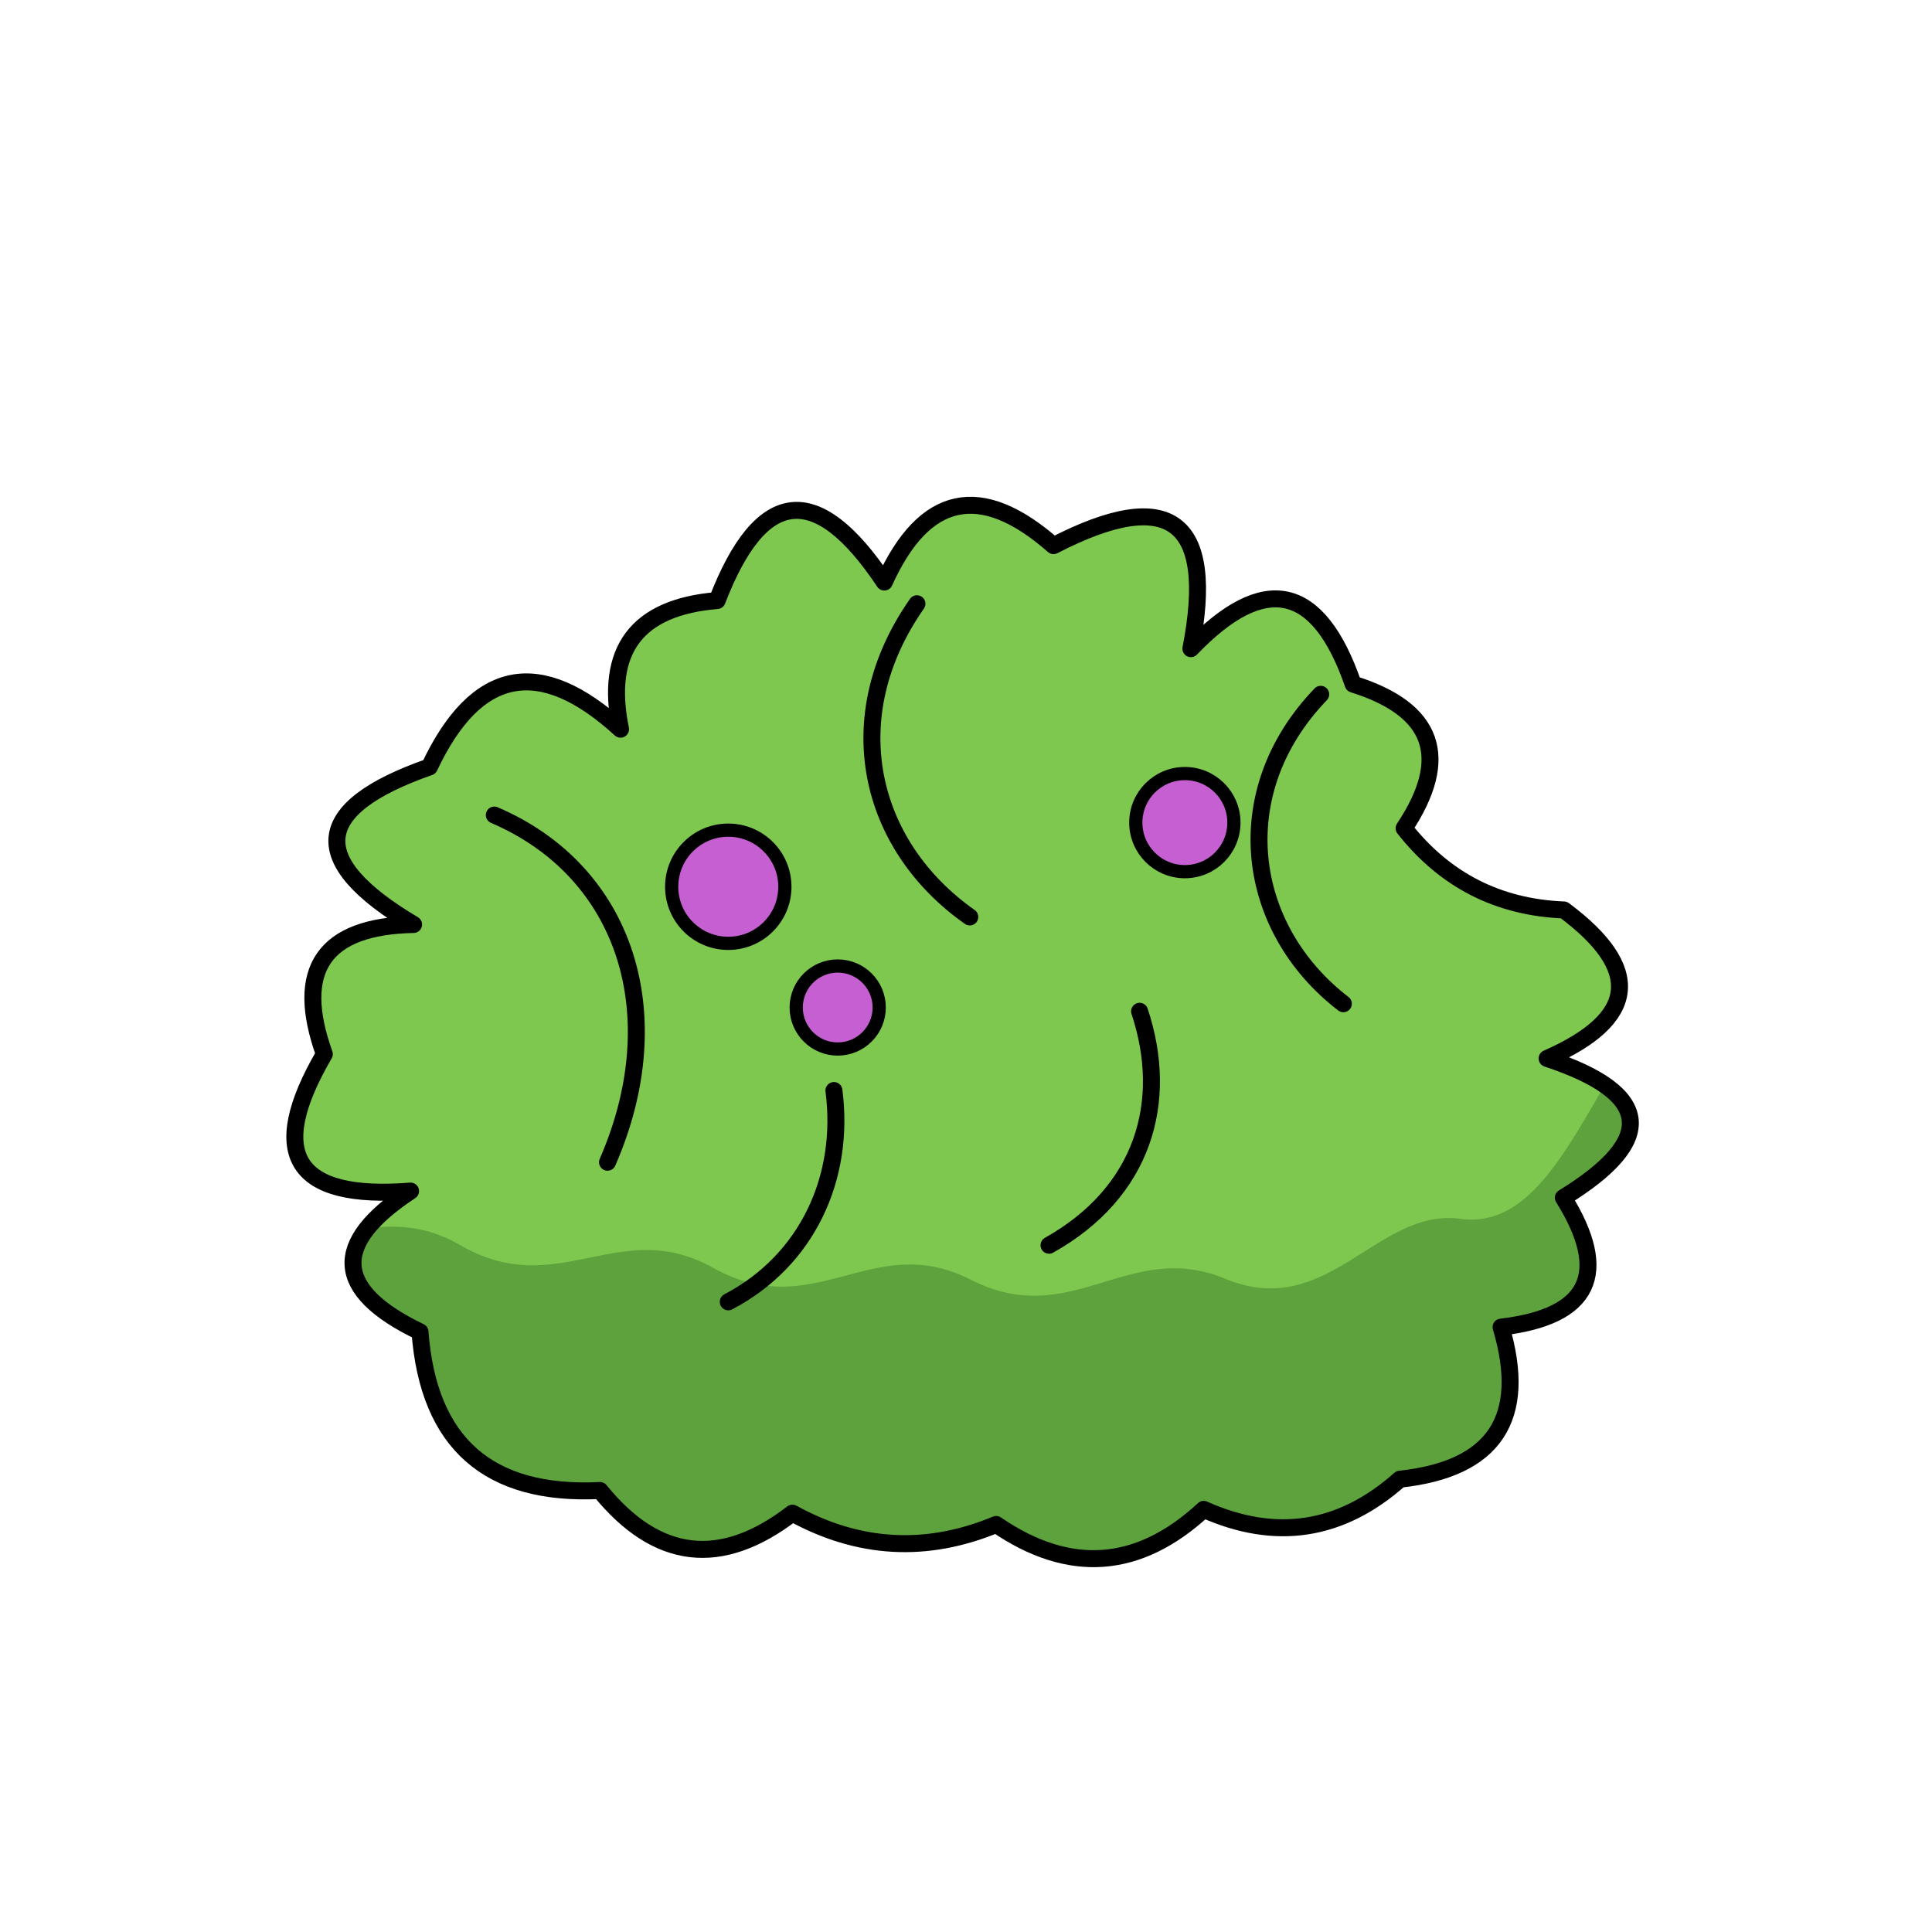
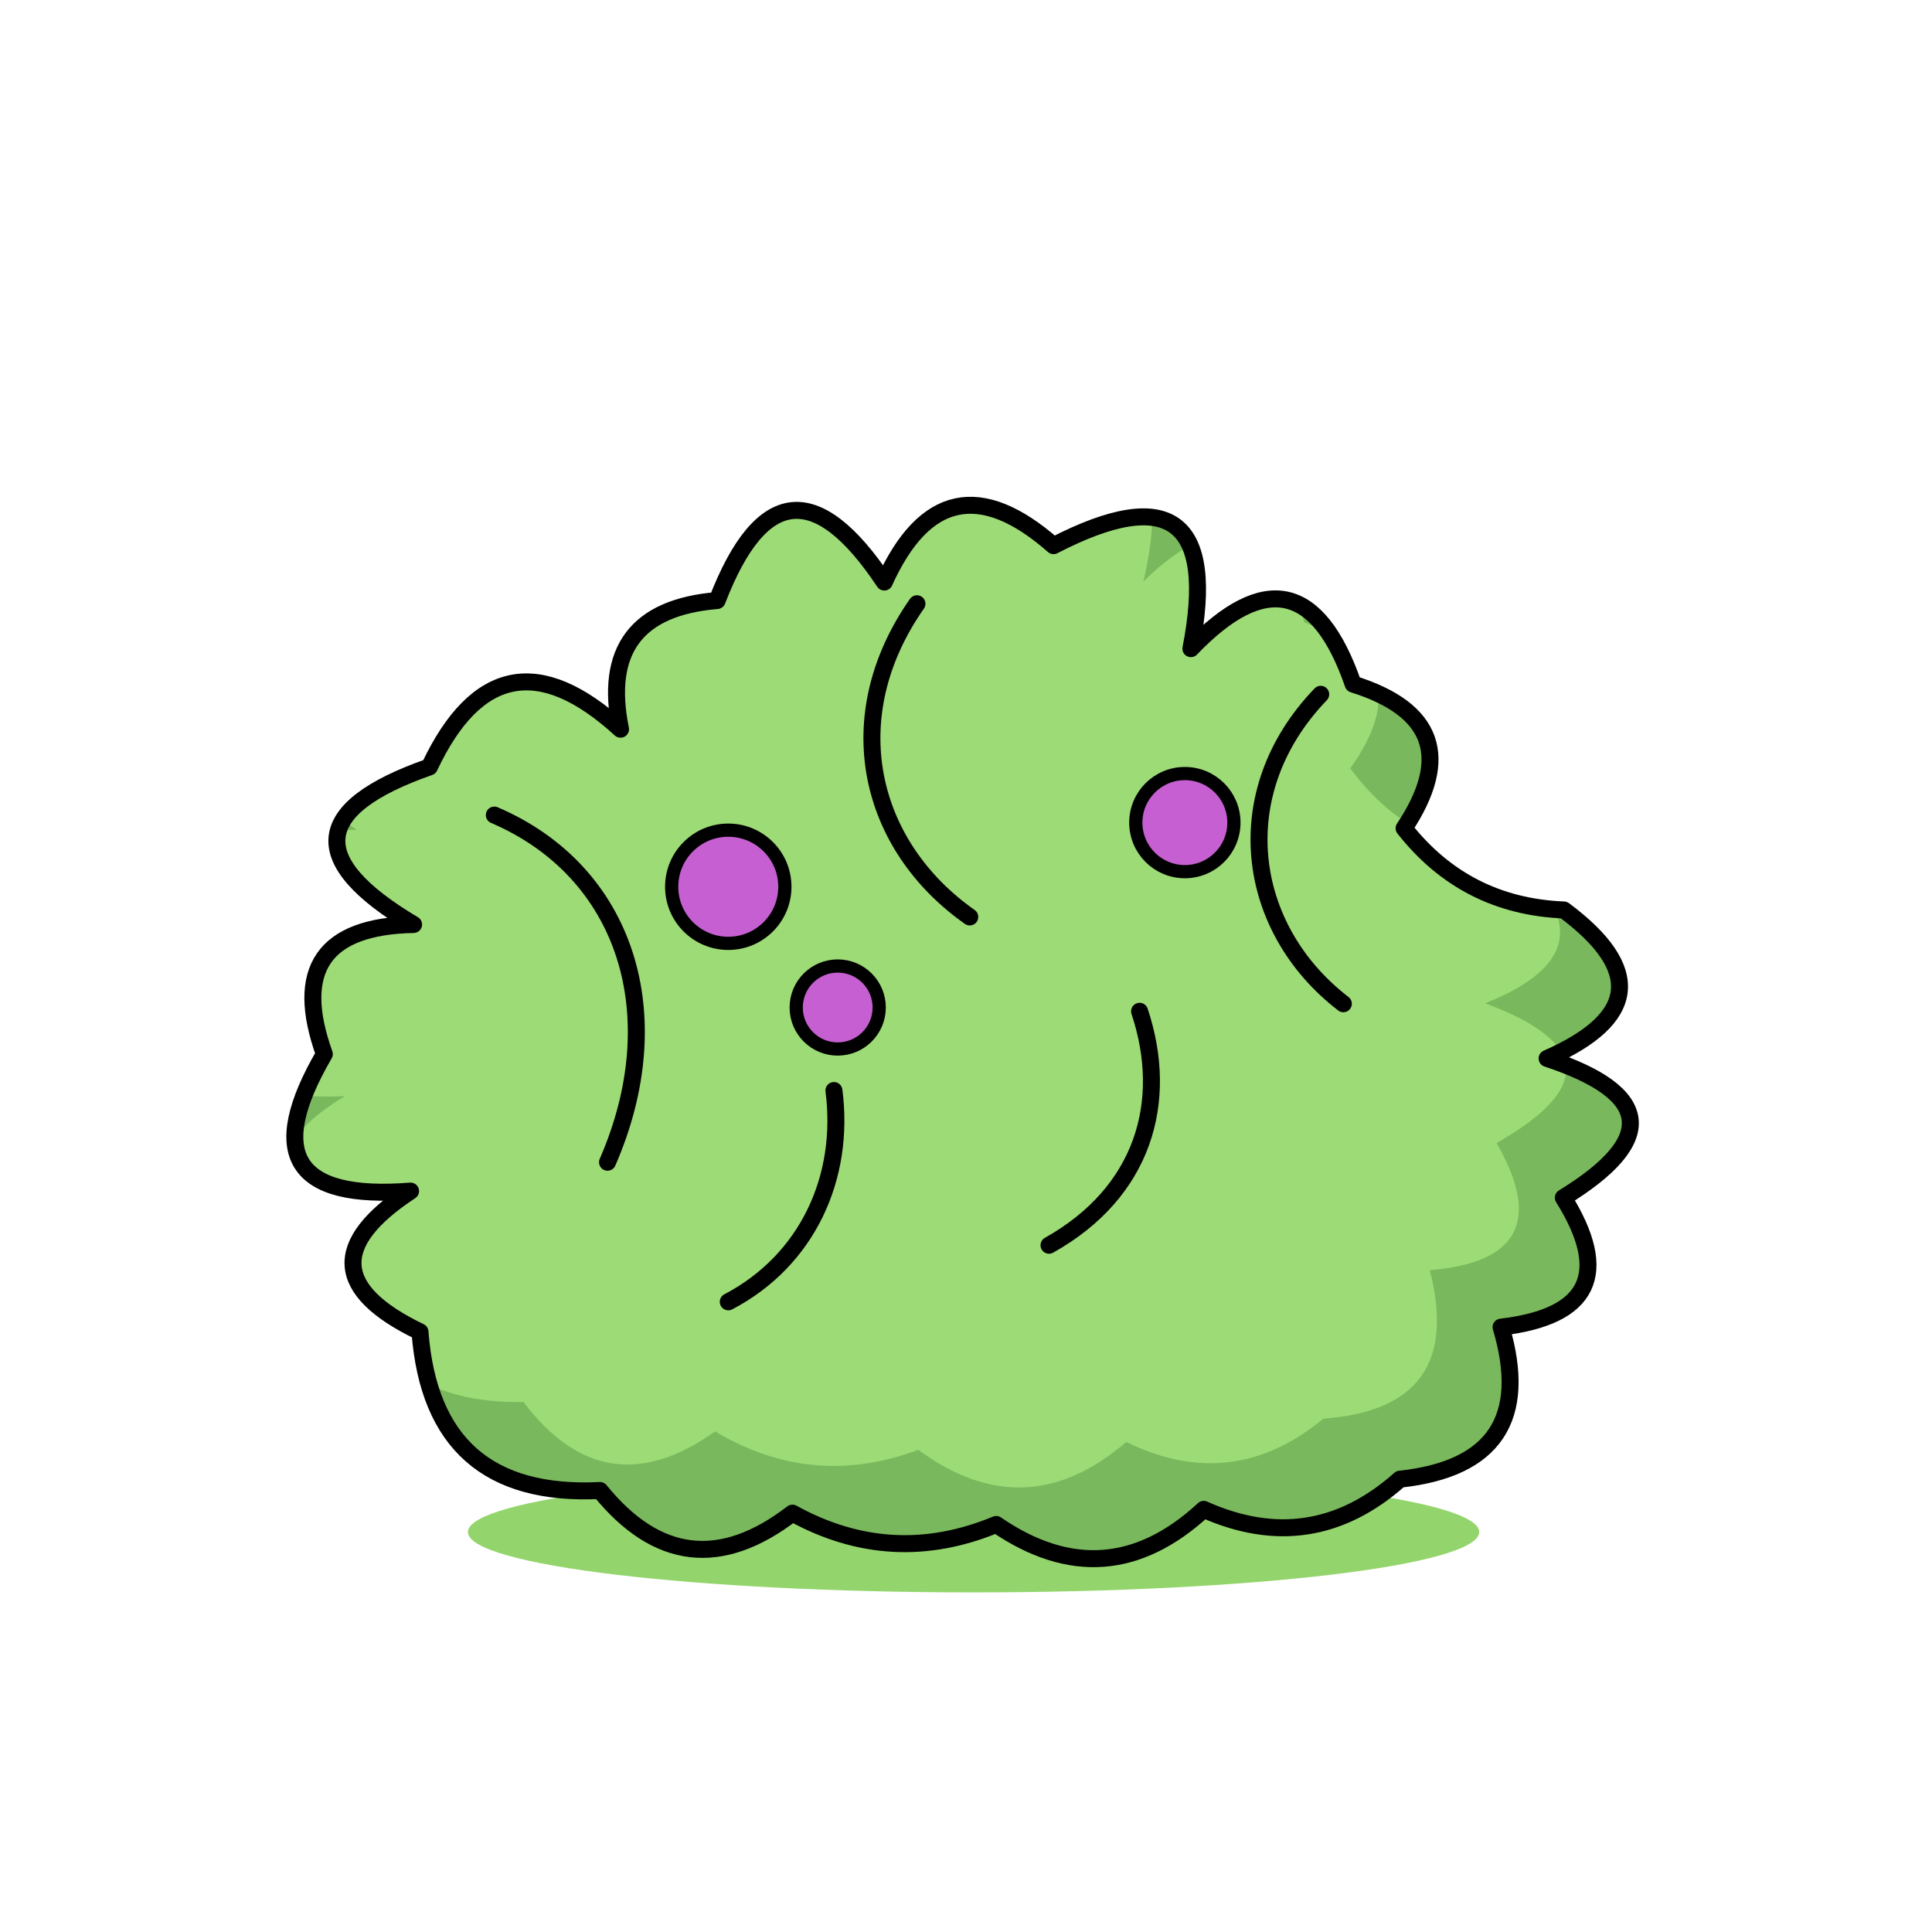
<svg xmlns="http://www.w3.org/2000/svg" width="1024" height="1024" viewBox="0 0 1024 1024">
  <defs>
    <clipPath id="bushClip">
      <path d="M222.6,705.9 Q154.2,673.0 217.6,631.3 Q125.3,638.6 171.9,558.7 Q147.8,491.4 219.2,490.0 Q133.9,439.3 227.6,406.5 Q264.7,327.8 328.9,386.5 Q316.1,323.6 380.1,318.3 Q415.0,227.9 468.7,308.5 Q500.5,238.3 558.4,289.2 Q651.1,241.3 631.2,343.8 Q689.6,282.9 717.2,362.6 Q781.6,382.8 744.2,439.0 Q776.6,480.2 828.9,482.3 Q892.0,529.3 820.0,561.0 Q903.7,588.7 828.6,634.8 Q866.2,695.1 795.6,703.4 Q817.1,775.9 742.0,784.0 Q695.2,825.6 638.0,800.0 Q586.2,847.9 528.0,808.0 Q472.6,831.0 420.0,802.0 Q363.2,845.7 318.0,790.0 Q229.3,794.4 222.6,705.9 Z" />
    </clipPath>
  </defs>
-   <path d="M222.6,705.9 Q154.2,673.0 217.6,631.3 Q125.3,638.6 171.9,558.7 Q147.8,491.4 219.2,490.0 Q133.9,439.3 227.6,406.5 Q264.7,327.8 328.9,386.5 Q316.1,323.6 380.1,318.3 Q415.0,227.9 468.7,308.5 Q500.5,238.3 558.4,289.2 Q651.1,241.3 631.2,343.8 Q689.6,282.9 717.2,362.6 Q781.6,382.8 744.2,439.0 Q776.6,480.2 828.9,482.3 Q892.0,529.3 820.0,561.0 Q903.7,588.7 828.6,634.8 Q866.2,695.1 795.6,703.4 Q817.1,775.9 742.0,784.0 Q695.2,825.6 638.0,800.0 Q586.2,847.9 528.0,808.0 Q472.6,831.0 420.0,802.0 Q363.2,845.7 318.0,790.0 Q229.3,794.4 222.6,705.9 Z" fill="#7ec850" />
+   <ellipse cx="516" cy="812" rx="268" ry="32" fill="#93d56c" />
+   <path d="M222.6,705.9 Q154.2,673.0 217.6,631.3 Q125.3,638.6 171.9,558.7 Q147.8,491.4 219.2,490.0 Q133.9,439.3 227.6,406.5 Q264.7,327.8 328.9,386.5 Q316.1,323.6 380.1,318.3 Q415.0,227.9 468.7,308.5 Q500.5,238.3 558.4,289.2 Q651.1,241.3 631.2,343.8 Q689.6,282.9 717.2,362.6 Q781.6,382.8 744.2,439.0 Q776.6,480.2 828.9,482.3 Q892.0,529.3 820.0,561.0 Q903.7,588.7 828.6,634.8 Q866.2,695.1 795.6,703.4 Q817.1,775.9 742.0,784.0 Q695.2,825.6 638.0,800.0 Q586.2,847.9 528.0,808.0 Q472.6,831.0 420.0,802.0 Q363.2,845.7 318.0,790.0 Q229.3,794.4 222.6,705.9 Z" fill="#79b85c" />
  <g clip-path="url(#bushClip)">
-     <path d="M110,644 C160,676 196,632 244,660 C296,690 328,644 378,672 C432,702 462,652 514,678 C568,706 598,656 650,678 C704,700 730,640 774,646 C818,652 838,590 872,540 L940,540 L940,880 L110,880 Z" fill="#5da23c" />
+     <path d="M222.6,705.9 Q154.2,673.0 217.6,631.3 Q125.3,638.6 171.9,558.7 Q147.8,491.4 219.2,490.0 Q133.9,439.3 227.6,406.5 Q264.7,327.8 328.9,386.5 Q316.1,323.6 380.1,318.3 Q415.0,227.9 468.7,308.5 Q500.5,238.3 558.4,289.2 Q651.1,241.3 631.2,343.8 Q689.6,282.9 717.2,362.6 Q781.6,382.8 744.2,439.0 Q776.6,480.2 828.9,482.3 Q892.0,529.3 820.0,561.0 Q903.7,588.7 828.6,634.8 Q866.2,695.1 795.6,703.4 Q817.1,775.9 742.0,784.0 Q695.2,825.6 638.0,800.0 Q586.2,847.9 528.0,808.0 Q472.6,831.0 420.0,802.0 Q363.2,845.7 318.0,790.0 Q229.3,794.4 222.6,705.9 Z" fill="#9ddb76" transform="translate(-34.0,-40.0) rotate(2.00 512 600)" />
+   </g>
+   <g clip-path="url(#bushClip)">
    <path d="M262,432 C332,462 356,538 322,616" fill="none" stroke="#000000" stroke-width="9" stroke-linejoin="round" stroke-linecap="round" />
    <path d="M700,368 C650,420 660,492 712,532" fill="none" stroke="#000000" stroke-width="9" stroke-linejoin="round" stroke-linecap="round" />
    <path d="M486,320 C444,380 460,448 514,486" fill="none" stroke="#000000" stroke-width="9" stroke-linejoin="round" stroke-linecap="round" />
    <path d="M556,660 C606,632 620,584 604,536" fill="none" stroke="#000000" stroke-width="9" stroke-linejoin="round" stroke-linecap="round" />
    <path d="M386,690 C428,668 448,624 442,578" fill="none" stroke="#000000" stroke-width="9" stroke-linejoin="round" stroke-linecap="round" />
  </g>
  <path d="M222.6,705.9 Q154.2,673.0 217.6,631.3 Q125.3,638.6 171.9,558.7 Q147.8,491.4 219.2,490.0 Q133.9,439.3 227.6,406.5 Q264.7,327.8 328.9,386.5 Q316.1,323.6 380.1,318.3 Q415.0,227.9 468.7,308.5 Q500.5,238.3 558.4,289.2 Q651.1,241.3 631.2,343.8 Q689.6,282.9 717.2,362.6 Q781.6,382.8 744.2,439.0 Q776.6,480.2 828.9,482.3 Q892.0,529.3 820.0,561.0 Q903.7,588.7 828.6,634.8 Q866.2,695.1 795.6,703.4 Q817.1,775.9 742.0,784.0 Q695.2,825.6 638.0,800.0 Q586.2,847.9 528.0,808.0 Q472.6,831.0 420.0,802.0 Q363.2,845.7 318.0,790.0 Q229.3,794.4 222.6,705.9 Z" fill="none" stroke="#000000" stroke-width="9" stroke-linejoin="round" stroke-linecap="round" />
  <circle cx="386" cy="470" r="30" fill="#c65fd1" stroke="#000000" stroke-width="7" stroke-linejoin="round" stroke-linecap="round" />
  <circle cx="444" cy="534" r="22" fill="#c65fd1" stroke="#000000" stroke-width="7" stroke-linejoin="round" stroke-linecap="round" />
  <circle cx="628" cy="436" r="26" fill="#c65fd1" stroke="#000000" stroke-width="7" stroke-linejoin="round" stroke-linecap="round" />
</svg>
